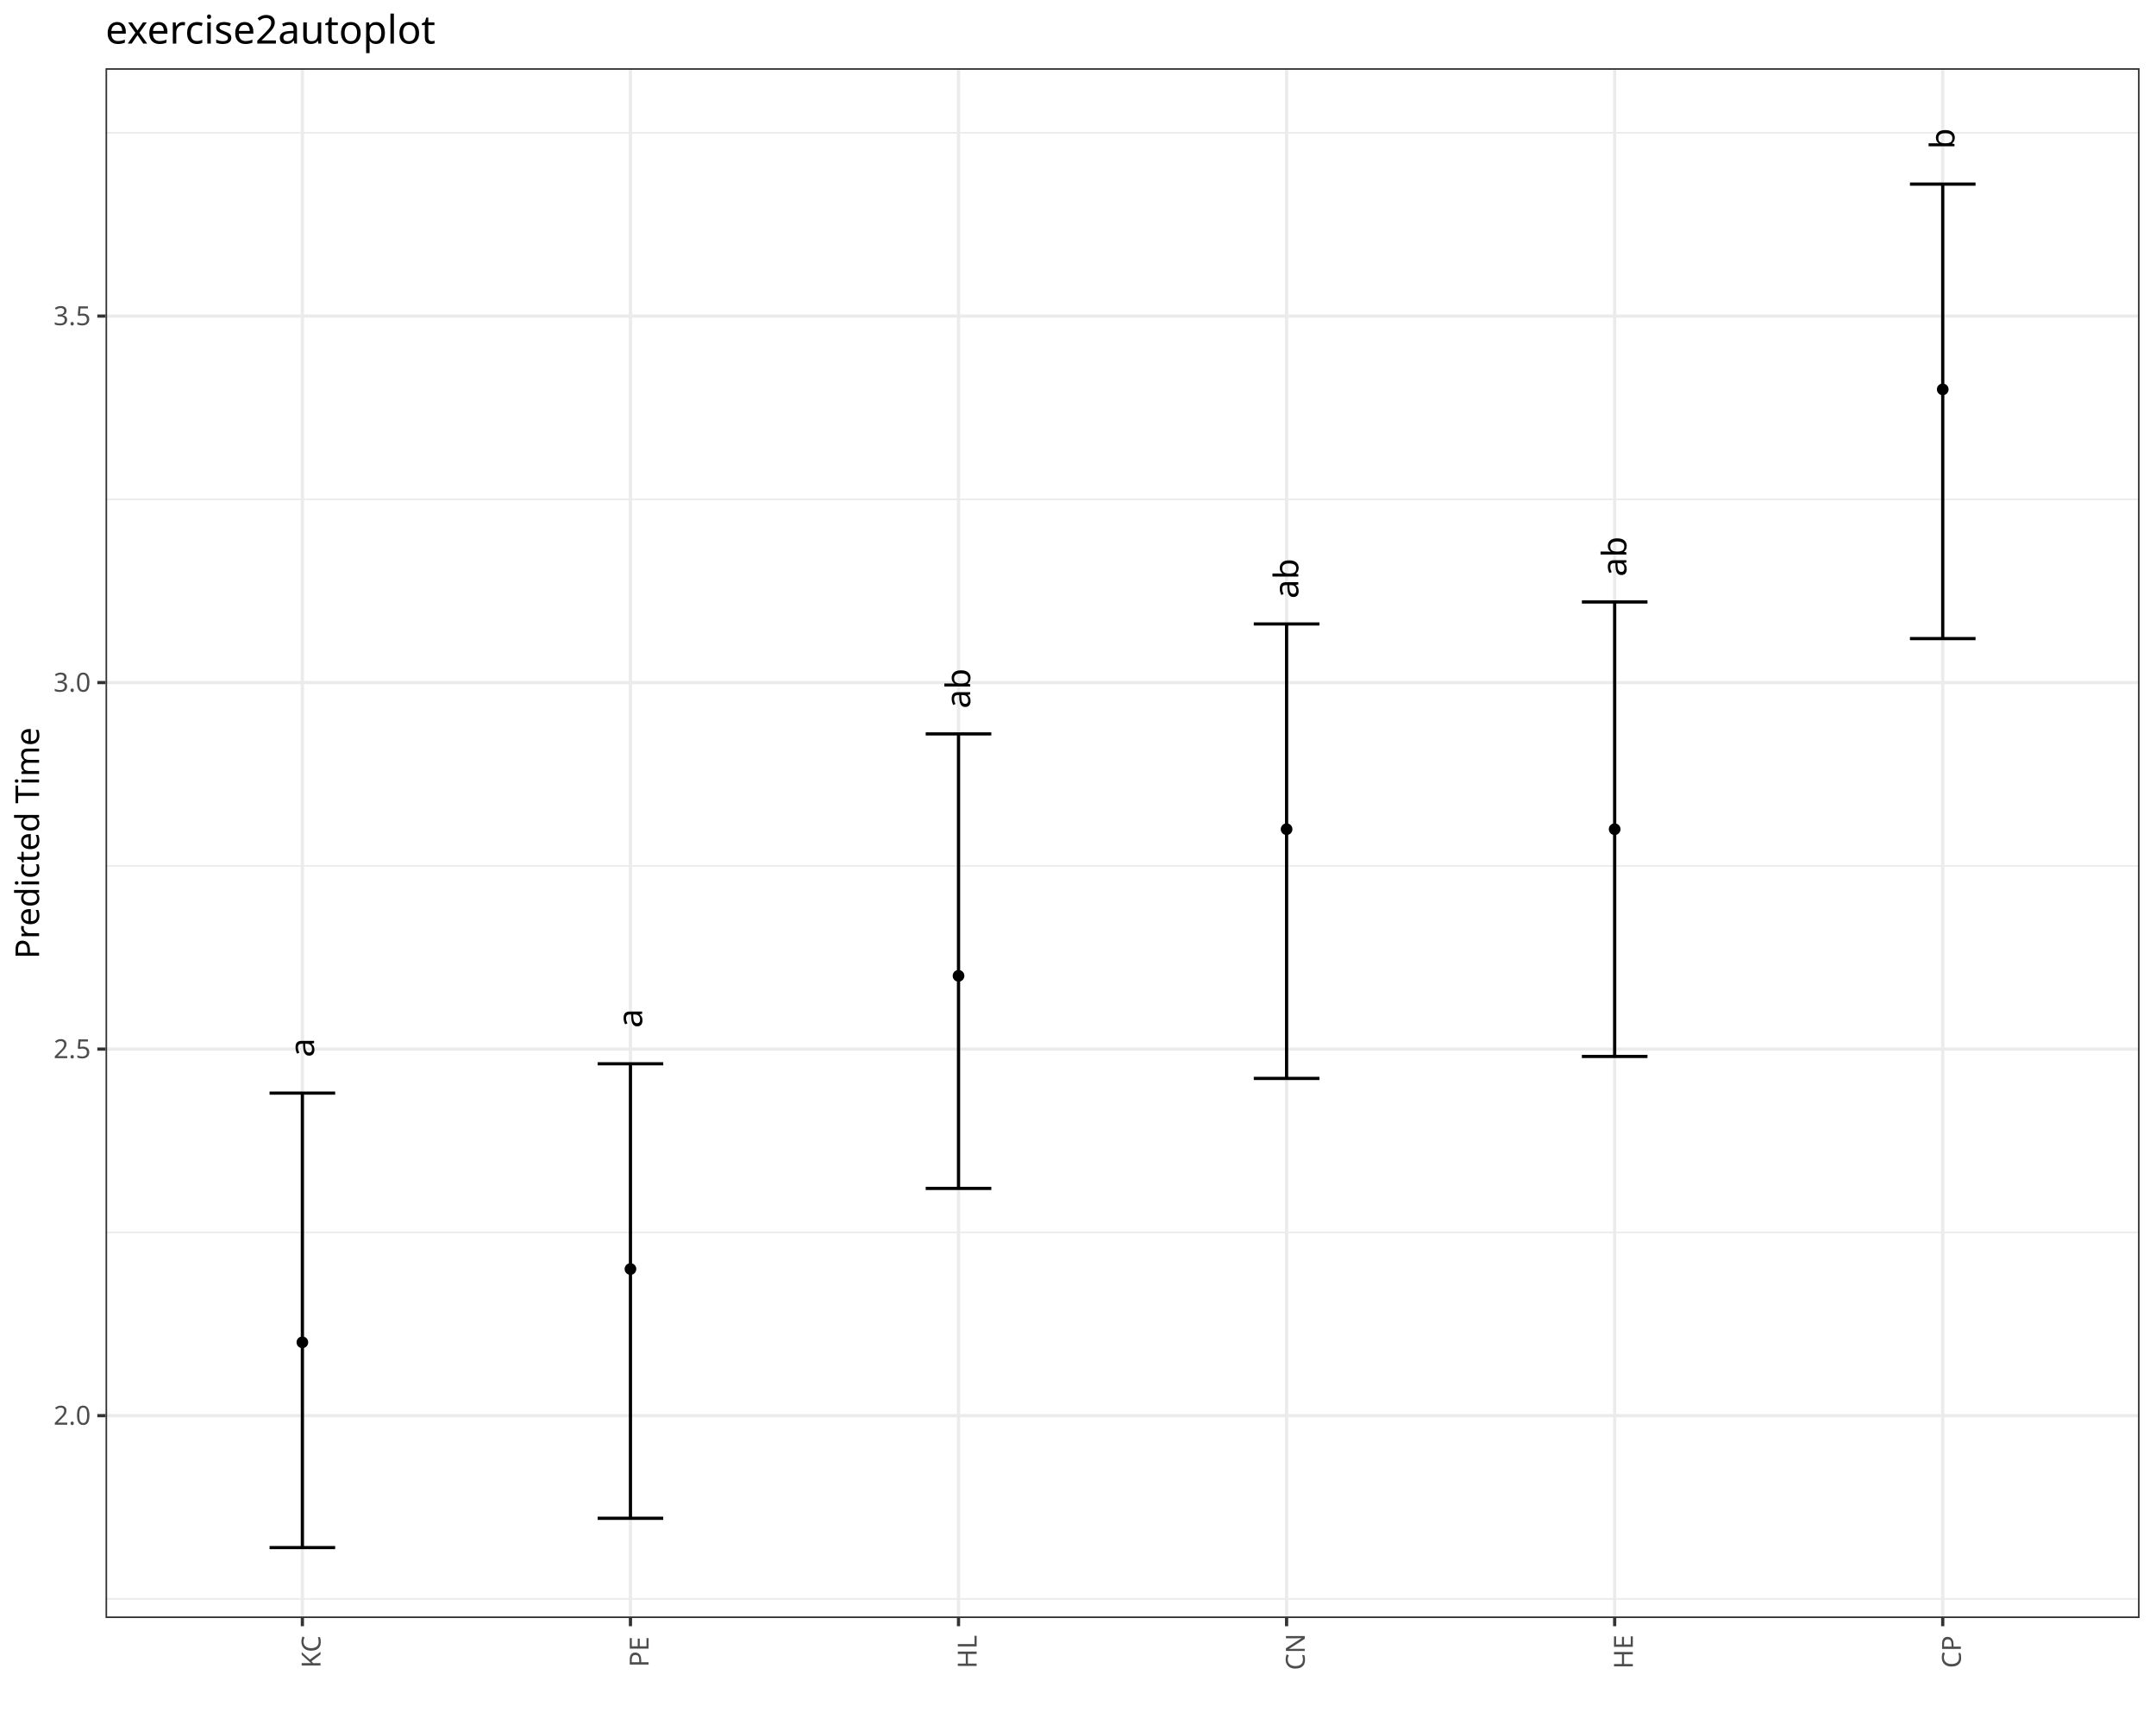
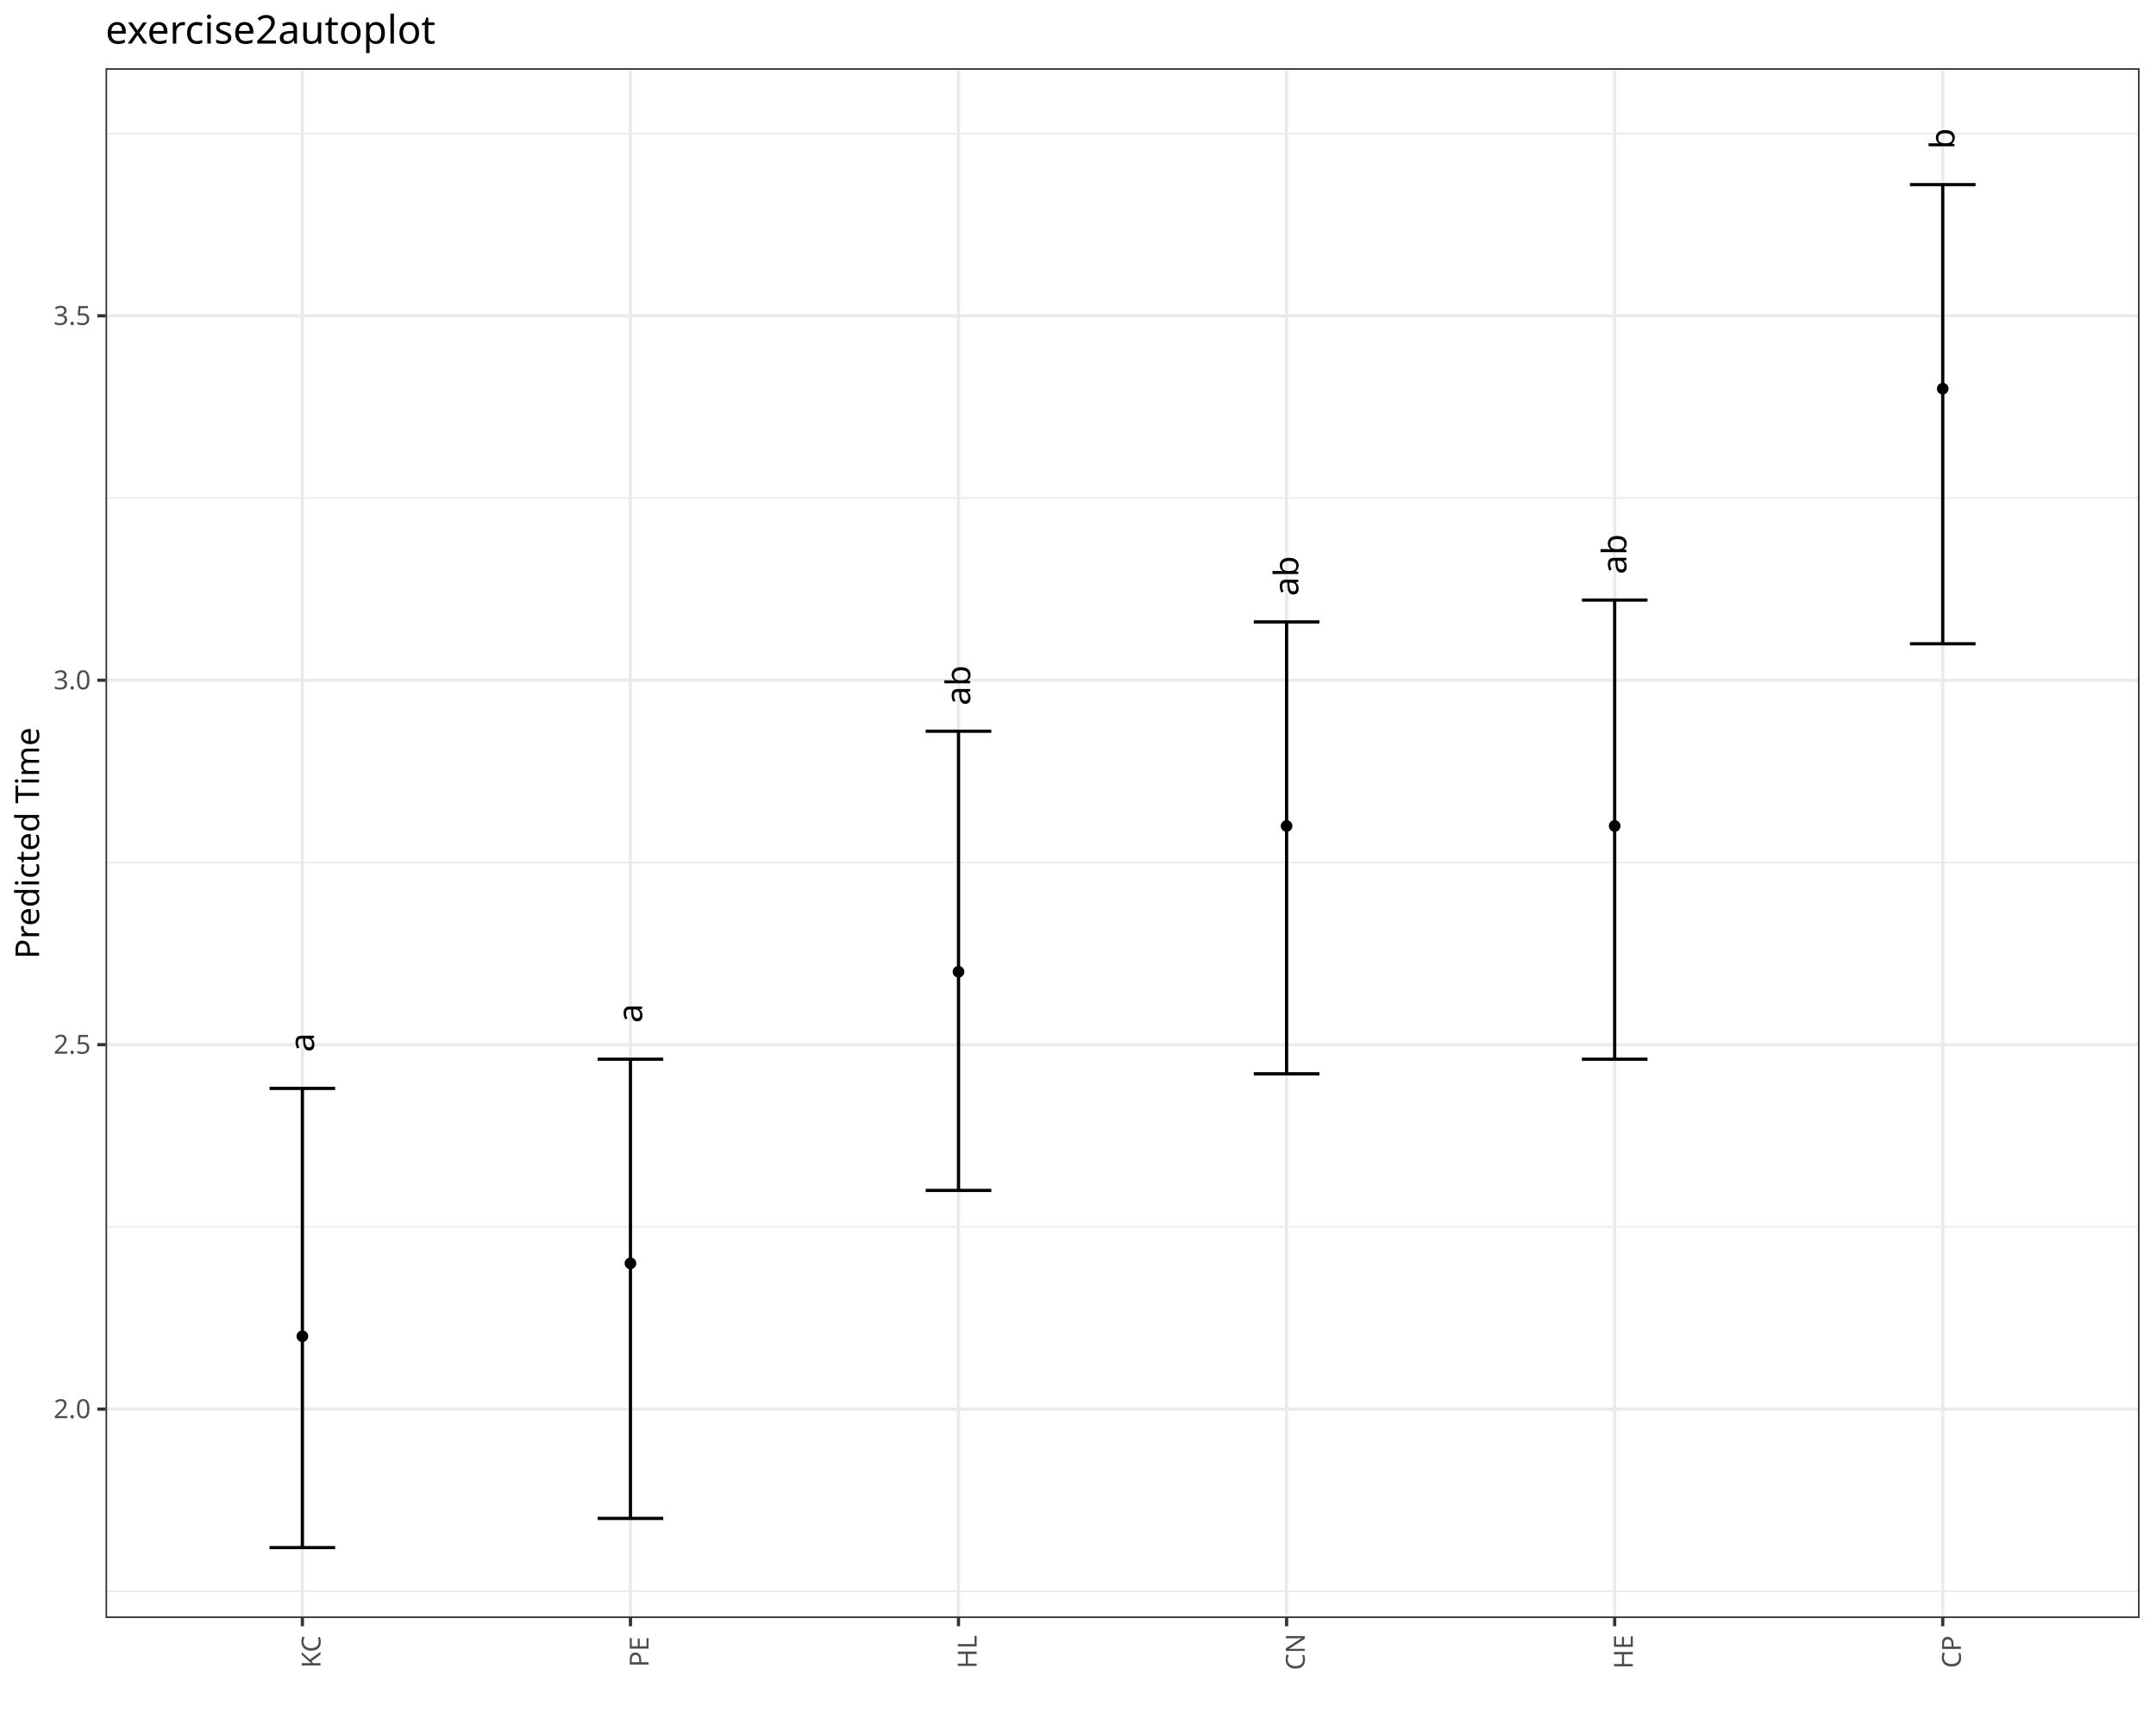
<svg xmlns="http://www.w3.org/2000/svg" class="svglite" data-engine-version="2.0" width="720.00pt" height="576.00pt" viewBox="0 0 720.00 576.00">
  <defs>
    <style type="text/css">
    .svglite line, .svglite polyline, .svglite polygon, .svglite path, .svglite rect, .svglite circle {
      fill: none;
      stroke: #000000;
      stroke-linecap: round;
      stroke-linejoin: round;
      stroke-miterlimit: 10.00;
    }
  </style>
  </defs>
  <rect width="100%" height="100%" style="stroke: none; fill: #FFFFFF;" />
  <defs>
    <clipPath id="cpMC4wMHw3MjAuMDB8MC4wMHw1NzYuMDA=">
      <rect x="0.00" y="0.00" width="720.00" height="576.00" />
    </clipPath>
  </defs>
  <g clip-path="url(#cpMC4wMHw3MjAuMDB8MC4wMHw1NzYuMDA=)">
    <rect x="0.00" y="0.00" width="720.00" height="576.00" style="stroke-width: 1.07; stroke: #FFFFFF; fill: #FFFFFF;" />
  </g>
  <defs>
    <clipPath id="cpMzUuMjR8NzE0LjUyfDIyLjc4fDU0MC4yOA==">
      <rect x="35.24" y="22.78" width="679.28" height="517.50" />
    </clipPath>
  </defs>
  <g clip-path="url(#cpMzUuMjR8NzE0LjUyfDIyLjc4fDU0MC4yOA==)">
    <rect x="35.24" y="22.78" width="679.28" height="517.50" style="stroke-width: 1.07; stroke: none; fill: #FFFFFF;" />
-     <polyline points="35.24,533.89 714.52,533.89 " style="stroke-width: 0.53; stroke: #EBEBEB; stroke-linecap: butt;" />
-     <polyline points="35.24,411.51 714.52,411.51 " style="stroke-width: 0.53; stroke: #EBEBEB; stroke-linecap: butt;" />
-     <polyline points="35.24,289.12 714.52,289.12 " style="stroke-width: 0.53; stroke: #EBEBEB; stroke-linecap: butt;" />
-     <polyline points="35.24,166.73 714.52,166.73 " style="stroke-width: 0.53; stroke: #EBEBEB; stroke-linecap: butt;" />
-     <polyline points="35.24,44.35 714.52,44.35 " style="stroke-width: 0.53; stroke: #EBEBEB; stroke-linecap: butt;" />
-     <polyline points="35.24,472.70 714.52,472.70 " style="stroke-width: 1.07; stroke: #EBEBEB; stroke-linecap: butt;" />
-     <polyline points="35.24,350.31 714.52,350.31 " style="stroke-width: 1.07; stroke: #EBEBEB; stroke-linecap: butt;" />
-     <polyline points="35.24,227.93 714.52,227.93 " style="stroke-width: 1.07; stroke: #EBEBEB; stroke-linecap: butt;" />
-     <polyline points="35.24,105.54 714.52,105.54 " style="stroke-width: 1.07; stroke: #EBEBEB; stroke-linecap: butt;" />
+     <polyline points="35.24,531.36 714.52,531.36 " style="stroke-width: 0.53; stroke: #EBEBEB; stroke-linecap: butt;" />
+     <polyline points="35.24,409.67 714.52,409.67 " style="stroke-width: 0.53; stroke: #EBEBEB; stroke-linecap: butt;" />
+     <polyline points="35.24,287.98 714.52,287.98 " style="stroke-width: 0.53; stroke: #EBEBEB; stroke-linecap: butt;" />
+     <polyline points="35.24,166.29 714.52,166.29 " style="stroke-width: 0.53; stroke: #EBEBEB; stroke-linecap: butt;" />
+     <polyline points="35.24,44.60 714.52,44.60 " style="stroke-width: 0.53; stroke: #EBEBEB; stroke-linecap: butt;" />
+     <polyline points="35.24,470.52 714.52,470.52 " style="stroke-width: 1.07; stroke: #EBEBEB; stroke-linecap: butt;" />
+     <polyline points="35.24,348.83 714.52,348.83 " style="stroke-width: 1.07; stroke: #EBEBEB; stroke-linecap: butt;" />
+     <polyline points="35.24,227.14 714.52,227.14 " style="stroke-width: 1.07; stroke: #EBEBEB; stroke-linecap: butt;" />
+     <polyline points="35.24,105.45 714.52,105.45 " style="stroke-width: 1.07; stroke: #EBEBEB; stroke-linecap: butt;" />
    <polyline points="100.98,540.28 100.98,22.78 " style="stroke-width: 1.07; stroke: #EBEBEB; stroke-linecap: butt;" />
    <polyline points="210.54,540.28 210.54,22.78 " style="stroke-width: 1.07; stroke: #EBEBEB; stroke-linecap: butt;" />
    <polyline points="320.10,540.28 320.10,22.78 " style="stroke-width: 1.07; stroke: #EBEBEB; stroke-linecap: butt;" />
    <polyline points="429.66,540.28 429.66,22.78 " style="stroke-width: 1.07; stroke: #EBEBEB; stroke-linecap: butt;" />
    <polyline points="539.22,540.28 539.22,22.78 " style="stroke-width: 1.07; stroke: #EBEBEB; stroke-linecap: butt;" />
    <polyline points="648.78,540.28 648.78,22.78 " style="stroke-width: 1.07; stroke: #EBEBEB; stroke-linecap: butt;" />
-     <polyline points="90.02,365.00 111.93,365.00 " style="stroke-width: 1.07; stroke-linecap: butt;" />
-     <polyline points="100.98,365.00 100.98,516.76 " style="stroke-width: 1.07; stroke-linecap: butt;" />
+     <polyline points="90.02,363.43 111.93,363.43 " style="stroke-width: 1.07; stroke-linecap: butt;" />
+     <polyline points="100.98,363.43 100.98,516.76 " style="stroke-width: 1.07; stroke-linecap: butt;" />
    <polyline points="90.02,516.76 111.93,516.76 " style="stroke-width: 1.07; stroke-linecap: butt;" />
-     <polyline points="199.58,355.21 221.49,355.21 " style="stroke-width: 1.07; stroke-linecap: butt;" />
-     <polyline points="210.54,355.21 210.54,506.97 " style="stroke-width: 1.07; stroke-linecap: butt;" />
-     <polyline points="199.58,506.97 221.49,506.97 " style="stroke-width: 1.07; stroke-linecap: butt;" />
-     <polyline points="309.14,245.06 331.05,245.06 " style="stroke-width: 1.07; stroke-linecap: butt;" />
-     <polyline points="320.10,245.06 320.10,396.82 " style="stroke-width: 1.07; stroke-linecap: butt;" />
-     <polyline points="309.14,396.82 331.05,396.82 " style="stroke-width: 1.07; stroke-linecap: butt;" />
-     <polyline points="418.70,208.35 440.62,208.35 " style="stroke-width: 1.07; stroke-linecap: butt;" />
-     <polyline points="429.66,208.35 429.66,360.10 " style="stroke-width: 1.07; stroke-linecap: butt;" />
-     <polyline points="418.70,360.10 440.62,360.10 " style="stroke-width: 1.07; stroke-linecap: butt;" />
-     <polyline points="528.27,201.00 550.18,201.00 " style="stroke-width: 1.07; stroke-linecap: butt;" />
-     <polyline points="539.22,201.00 539.22,352.76 " style="stroke-width: 1.07; stroke-linecap: butt;" />
-     <polyline points="528.27,352.76 550.18,352.76 " style="stroke-width: 1.07; stroke-linecap: butt;" />
-     <polyline points="637.83,61.48 659.74,61.48 " style="stroke-width: 1.07; stroke-linecap: butt;" />
-     <polyline points="648.78,61.48 648.78,213.24 " style="stroke-width: 1.07; stroke-linecap: butt;" />
-     <polyline points="637.83,213.24 659.74,213.24 " style="stroke-width: 1.07; stroke-linecap: butt;" />
-     <text transform="translate(104.89,349.82) rotate(-90)" text-anchor="middle" style="font-size: 11.38px; font-family: sans;" textLength="6.33px" lengthAdjust="spacingAndGlyphs">a</text>
-     <text transform="translate(214.45,340.03) rotate(-90)" text-anchor="middle" style="font-size: 11.38px; font-family: sans;" textLength="6.33px" lengthAdjust="spacingAndGlyphs">a</text>
-     <text transform="translate(324.01,229.89) rotate(-90)" text-anchor="middle" style="font-size: 11.38px; font-family: sans;" textLength="12.66px" lengthAdjust="spacingAndGlyphs">ab</text>
-     <text transform="translate(433.58,193.17) rotate(-90)" text-anchor="middle" style="font-size: 11.38px; font-family: sans;" textLength="12.66px" lengthAdjust="spacingAndGlyphs">ab</text>
-     <text transform="translate(543.14,185.83) rotate(-90)" text-anchor="middle" style="font-size: 11.38px; font-family: sans;" textLength="12.66px" lengthAdjust="spacingAndGlyphs">ab</text>
+     <polyline points="199.58,353.69 221.49,353.69 " style="stroke-width: 1.07; stroke-linecap: butt;" />
+     <polyline points="210.54,353.69 210.54,507.02 " style="stroke-width: 1.07; stroke-linecap: butt;" />
+     <polyline points="199.58,507.02 221.49,507.02 " style="stroke-width: 1.07; stroke-linecap: butt;" />
+     <polyline points="309.14,244.17 331.05,244.17 " style="stroke-width: 1.07; stroke-linecap: butt;" />
+     <polyline points="320.10,244.17 320.10,397.50 " style="stroke-width: 1.07; stroke-linecap: butt;" />
+     <polyline points="309.14,397.50 331.05,397.50 " style="stroke-width: 1.07; stroke-linecap: butt;" />
+     <polyline points="418.70,207.67 440.62,207.67 " style="stroke-width: 1.07; stroke-linecap: butt;" />
+     <polyline points="429.66,207.67 429.66,358.56 " style="stroke-width: 1.07; stroke-linecap: butt;" />
+     <polyline points="418.70,358.56 440.62,358.56 " style="stroke-width: 1.07; stroke-linecap: butt;" />
+     <polyline points="528.27,200.37 550.18,200.37 " style="stroke-width: 1.07; stroke-linecap: butt;" />
+     <polyline points="539.22,200.37 539.22,353.69 " style="stroke-width: 1.07; stroke-linecap: butt;" />
+     <polyline points="528.27,353.69 550.18,353.69 " style="stroke-width: 1.07; stroke-linecap: butt;" />
+     <polyline points="637.83,61.64 659.74,61.64 " style="stroke-width: 1.07; stroke-linecap: butt;" />
+     <polyline points="648.78,61.64 648.78,214.97 " style="stroke-width: 1.07; stroke-linecap: butt;" />
+     <polyline points="637.83,214.97 659.74,214.97 " style="stroke-width: 1.07; stroke-linecap: butt;" />
+     <text transform="translate(104.89,348.10) rotate(-90)" text-anchor="middle" style="font-size: 11.38px; font-family: sans;" textLength="6.33px" lengthAdjust="spacingAndGlyphs">a</text>
+     <text transform="translate(214.45,338.36) rotate(-90)" text-anchor="middle" style="font-size: 11.38px; font-family: sans;" textLength="6.33px" lengthAdjust="spacingAndGlyphs">a</text>
+     <text transform="translate(324.01,228.84) rotate(-90)" text-anchor="middle" style="font-size: 11.38px; font-family: sans;" textLength="12.66px" lengthAdjust="spacingAndGlyphs">ab</text>
+     <text transform="translate(433.58,192.33) rotate(-90)" text-anchor="middle" style="font-size: 11.38px; font-family: sans;" textLength="12.66px" lengthAdjust="spacingAndGlyphs">ab</text>
+     <text transform="translate(543.14,185.03) rotate(-90)" text-anchor="middle" style="font-size: 11.38px; font-family: sans;" textLength="12.66px" lengthAdjust="spacingAndGlyphs">ab</text>
    <text transform="translate(652.70,46.31) rotate(-90)" text-anchor="middle" style="font-size: 11.38px; font-family: sans;" textLength="6.33px" lengthAdjust="spacingAndGlyphs">b</text>
-     <circle cx="100.98" cy="448.22" r="1.95" style="stroke-width: 0.71; stroke: none; fill: #000000;" />
-     <circle cx="210.54" cy="423.75" r="1.95" style="stroke-width: 0.71; stroke: none; fill: #000000;" />
-     <circle cx="320.10" cy="325.84" r="1.95" style="stroke-width: 0.71; stroke: none; fill: #000000;" />
-     <circle cx="429.66" cy="276.88" r="1.95" style="stroke-width: 0.71; stroke: none; fill: #000000;" />
-     <circle cx="539.22" cy="276.88" r="1.95" style="stroke-width: 0.71; stroke: none; fill: #000000;" />
-     <circle cx="648.78" cy="130.02" r="1.95" style="stroke-width: 0.71; stroke: none; fill: #000000;" />
+     <circle cx="100.98" cy="446.18" r="1.95" style="stroke-width: 0.71; stroke: none; fill: #000000;" />
+     <circle cx="210.54" cy="421.84" r="1.95" style="stroke-width: 0.71; stroke: none; fill: #000000;" />
+     <circle cx="320.10" cy="324.49" r="1.95" style="stroke-width: 0.71; stroke: none; fill: #000000;" />
+     <circle cx="429.66" cy="275.81" r="1.95" style="stroke-width: 0.71; stroke: none; fill: #000000;" />
+     <circle cx="539.22" cy="275.81" r="1.95" style="stroke-width: 0.71; stroke: none; fill: #000000;" />
+     <circle cx="648.78" cy="129.79" r="1.95" style="stroke-width: 0.71; stroke: none; fill: #000000;" />
    <rect x="35.24" y="22.78" width="679.28" height="517.50" style="stroke-width: 1.07; stroke: #333333;" />
  </g>
  <g clip-path="url(#cpMC4wMHw3MjAuMDB8MC4wMHw1NzYuMDA=)">
-     <text x="30.31" y="475.73" text-anchor="end" style="font-size: 8.80px; fill: #4D4D4D; font-family: sans;" textLength="12.23px" lengthAdjust="spacingAndGlyphs">2.0</text>
-     <text x="30.31" y="353.34" text-anchor="end" style="font-size: 8.80px; fill: #4D4D4D; font-family: sans;" textLength="12.23px" lengthAdjust="spacingAndGlyphs">2.5</text>
-     <text x="30.31" y="230.96" text-anchor="end" style="font-size: 8.80px; fill: #4D4D4D; font-family: sans;" textLength="12.23px" lengthAdjust="spacingAndGlyphs">3.0</text>
-     <text x="30.31" y="108.57" text-anchor="end" style="font-size: 8.80px; fill: #4D4D4D; font-family: sans;" textLength="12.23px" lengthAdjust="spacingAndGlyphs">3.5</text>
-     <polyline points="32.50,472.70 35.24,472.70 " style="stroke-width: 1.07; stroke: #333333; stroke-linecap: butt;" />
-     <polyline points="32.50,350.31 35.24,350.31 " style="stroke-width: 1.07; stroke: #333333; stroke-linecap: butt;" />
-     <polyline points="32.50,227.93 35.24,227.93 " style="stroke-width: 1.07; stroke: #333333; stroke-linecap: butt;" />
-     <polyline points="32.50,105.54 35.24,105.54 " style="stroke-width: 1.07; stroke: #333333; stroke-linecap: butt;" />
+     <text x="30.31" y="473.54" text-anchor="end" style="font-size: 8.80px; fill: #4D4D4D; font-family: sans;" textLength="12.23px" lengthAdjust="spacingAndGlyphs">2.0</text>
+     <text x="30.31" y="351.85" text-anchor="end" style="font-size: 8.80px; fill: #4D4D4D; font-family: sans;" textLength="12.23px" lengthAdjust="spacingAndGlyphs">2.5</text>
+     <text x="30.31" y="230.17" text-anchor="end" style="font-size: 8.80px; fill: #4D4D4D; font-family: sans;" textLength="12.23px" lengthAdjust="spacingAndGlyphs">3.0</text>
+     <text x="30.31" y="108.48" text-anchor="end" style="font-size: 8.80px; fill: #4D4D4D; font-family: sans;" textLength="12.23px" lengthAdjust="spacingAndGlyphs">3.5</text>
+     <polyline points="32.50,470.52 35.24,470.52 " style="stroke-width: 1.07; stroke: #333333; stroke-linecap: butt;" />
+     <polyline points="32.50,348.83 35.24,348.83 " style="stroke-width: 1.07; stroke: #333333; stroke-linecap: butt;" />
+     <polyline points="32.50,227.14 35.24,227.14 " style="stroke-width: 1.07; stroke: #333333; stroke-linecap: butt;" />
+     <polyline points="32.50,105.45 35.24,105.45 " style="stroke-width: 1.07; stroke: #333333; stroke-linecap: butt;" />
    <polyline points="100.98,543.02 100.98,540.28 " style="stroke-width: 1.07; stroke: #333333; stroke-linecap: butt;" />
    <polyline points="210.54,543.02 210.54,540.28 " style="stroke-width: 1.07; stroke: #333333; stroke-linecap: butt;" />
    <polyline points="320.10,543.02 320.10,540.28 " style="stroke-width: 1.07; stroke: #333333; stroke-linecap: butt;" />
    <polyline points="429.66,543.02 429.66,540.28 " style="stroke-width: 1.07; stroke: #333333; stroke-linecap: butt;" />
    <polyline points="539.22,543.02 539.22,540.28 " style="stroke-width: 1.07; stroke: #333333; stroke-linecap: butt;" />
    <polyline points="648.78,543.02 648.78,540.28 " style="stroke-width: 1.07; stroke: #333333; stroke-linecap: butt;" />
    <text transform="translate(107.03,551.57) rotate(-90)" text-anchor="middle" style="font-size: 8.80px; fill: #4D4D4D; font-family: sans;" textLength="12.23px" lengthAdjust="spacingAndGlyphs">KC</text>
    <text transform="translate(216.59,551.57) rotate(-90)" text-anchor="middle" style="font-size: 8.80px; fill: #4D4D4D; font-family: sans;" textLength="11.74px" lengthAdjust="spacingAndGlyphs">PE</text>
    <text transform="translate(326.15,551.57) rotate(-90)" text-anchor="middle" style="font-size: 8.80px; fill: #4D4D4D; font-family: sans;" textLength="11.25px" lengthAdjust="spacingAndGlyphs">HL</text>
    <text transform="translate(435.72,551.57) rotate(-90)" text-anchor="middle" style="font-size: 8.80px; fill: #4D4D4D; font-family: sans;" textLength="12.71px" lengthAdjust="spacingAndGlyphs">CN</text>
    <text transform="translate(545.28,551.57) rotate(-90)" text-anchor="middle" style="font-size: 8.80px; fill: #4D4D4D; font-family: sans;" textLength="12.23px" lengthAdjust="spacingAndGlyphs">HE</text>
    <text transform="translate(654.84,551.57) rotate(-90)" text-anchor="middle" style="font-size: 8.80px; fill: #4D4D4D; font-family: sans;" textLength="12.23px" lengthAdjust="spacingAndGlyphs">CP</text>
    <text transform="translate(13.05,281.53) rotate(-90)" text-anchor="middle" style="font-size: 11.00px; font-family: sans;" textLength="73.98px" lengthAdjust="spacingAndGlyphs">Predicted Time</text>
    <text x="35.24" y="14.56" style="font-size: 13.20px; font-family: sans;" textLength="103.48px" lengthAdjust="spacingAndGlyphs">exercise2autoplot</text>
  </g>
</svg>
